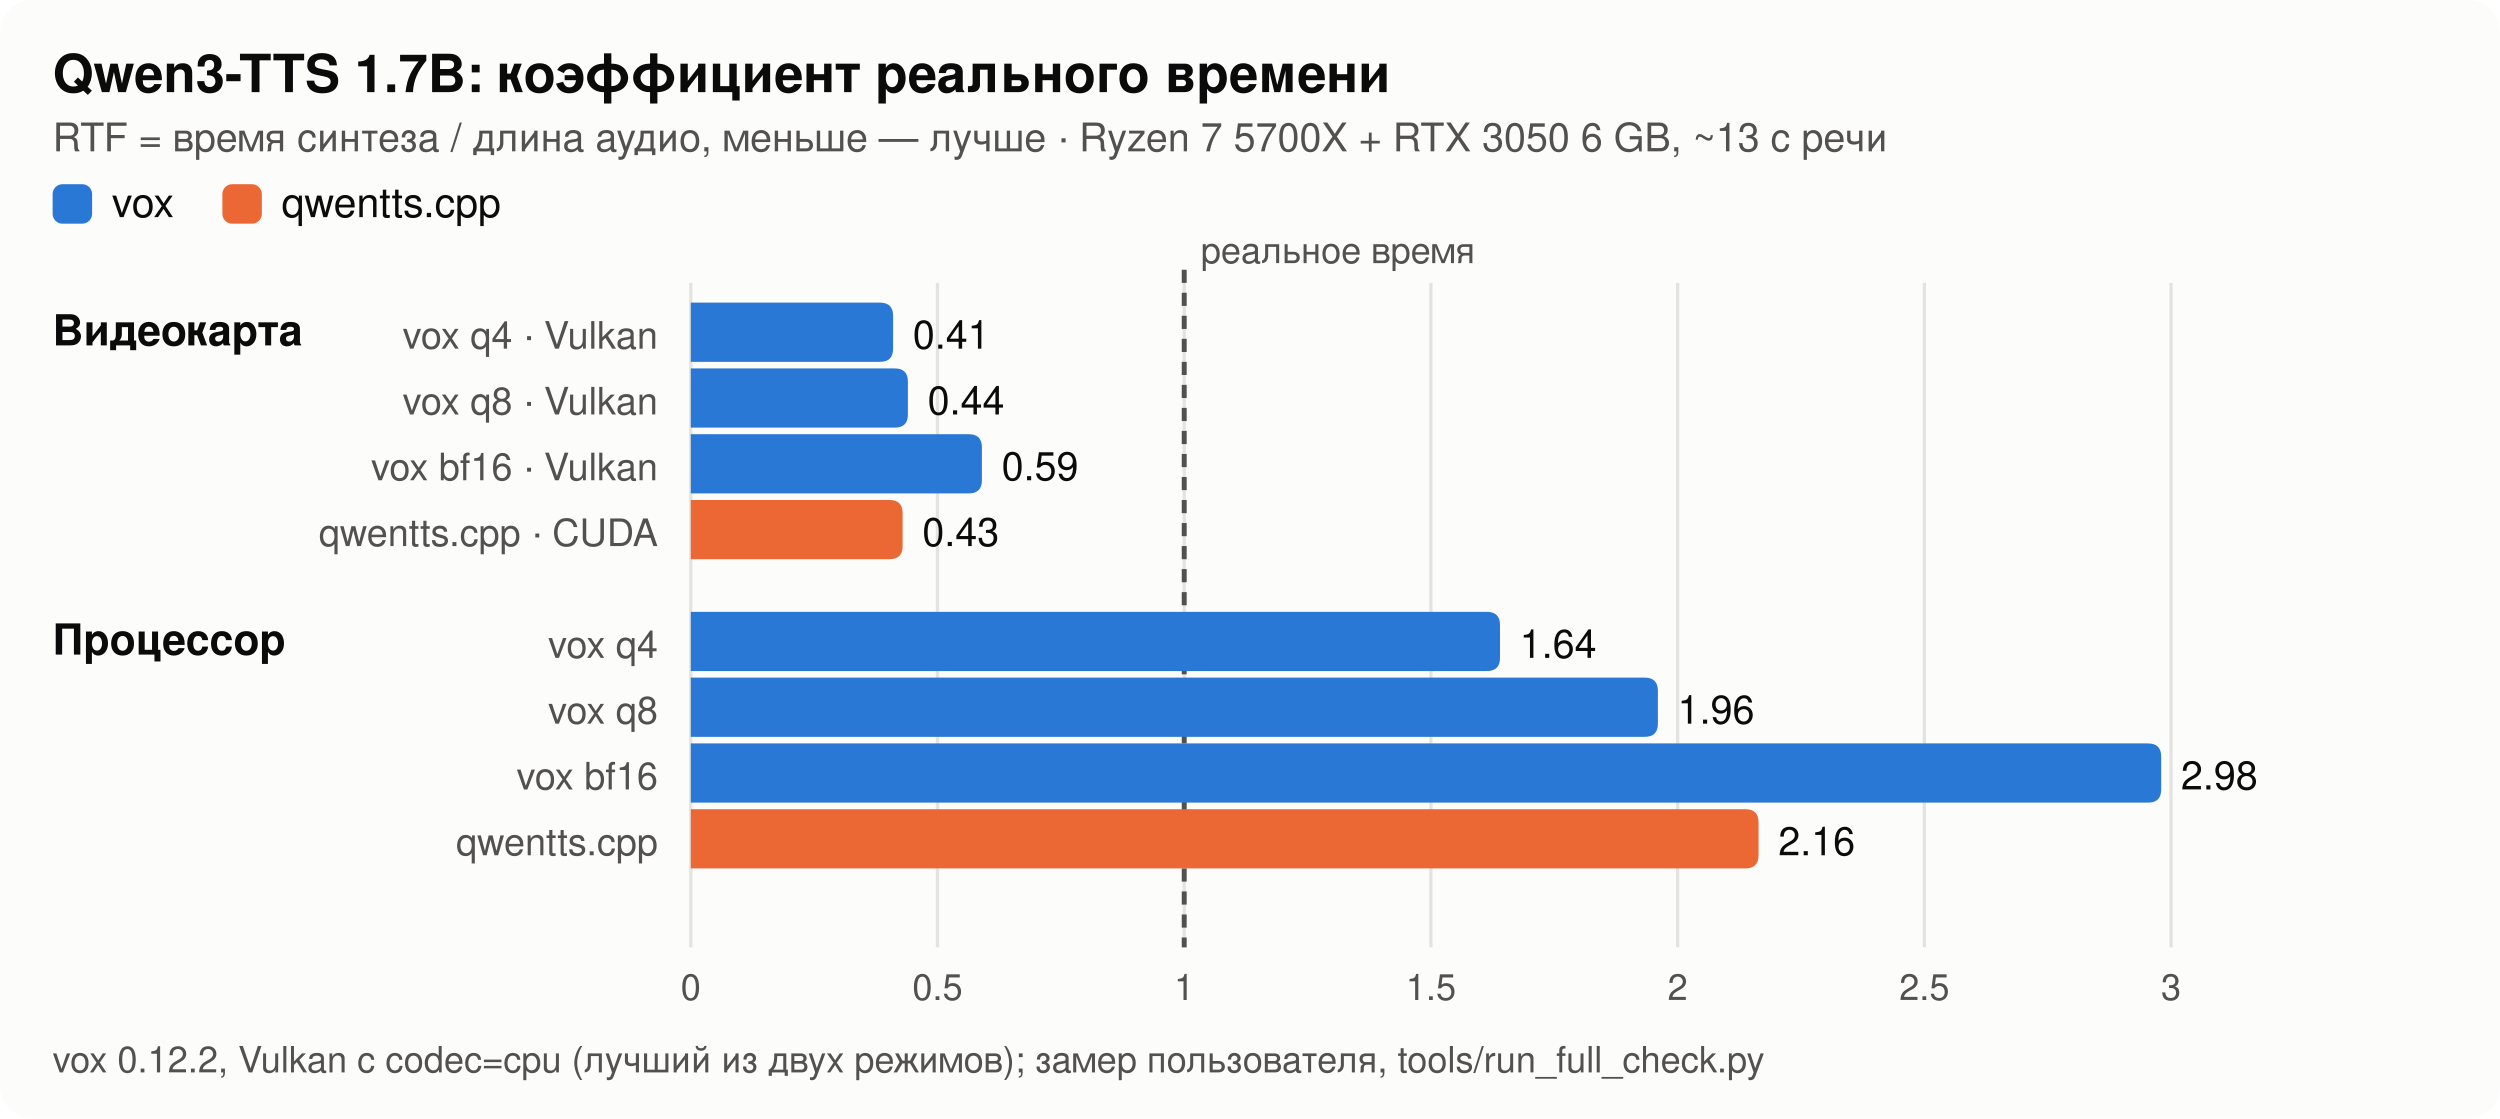
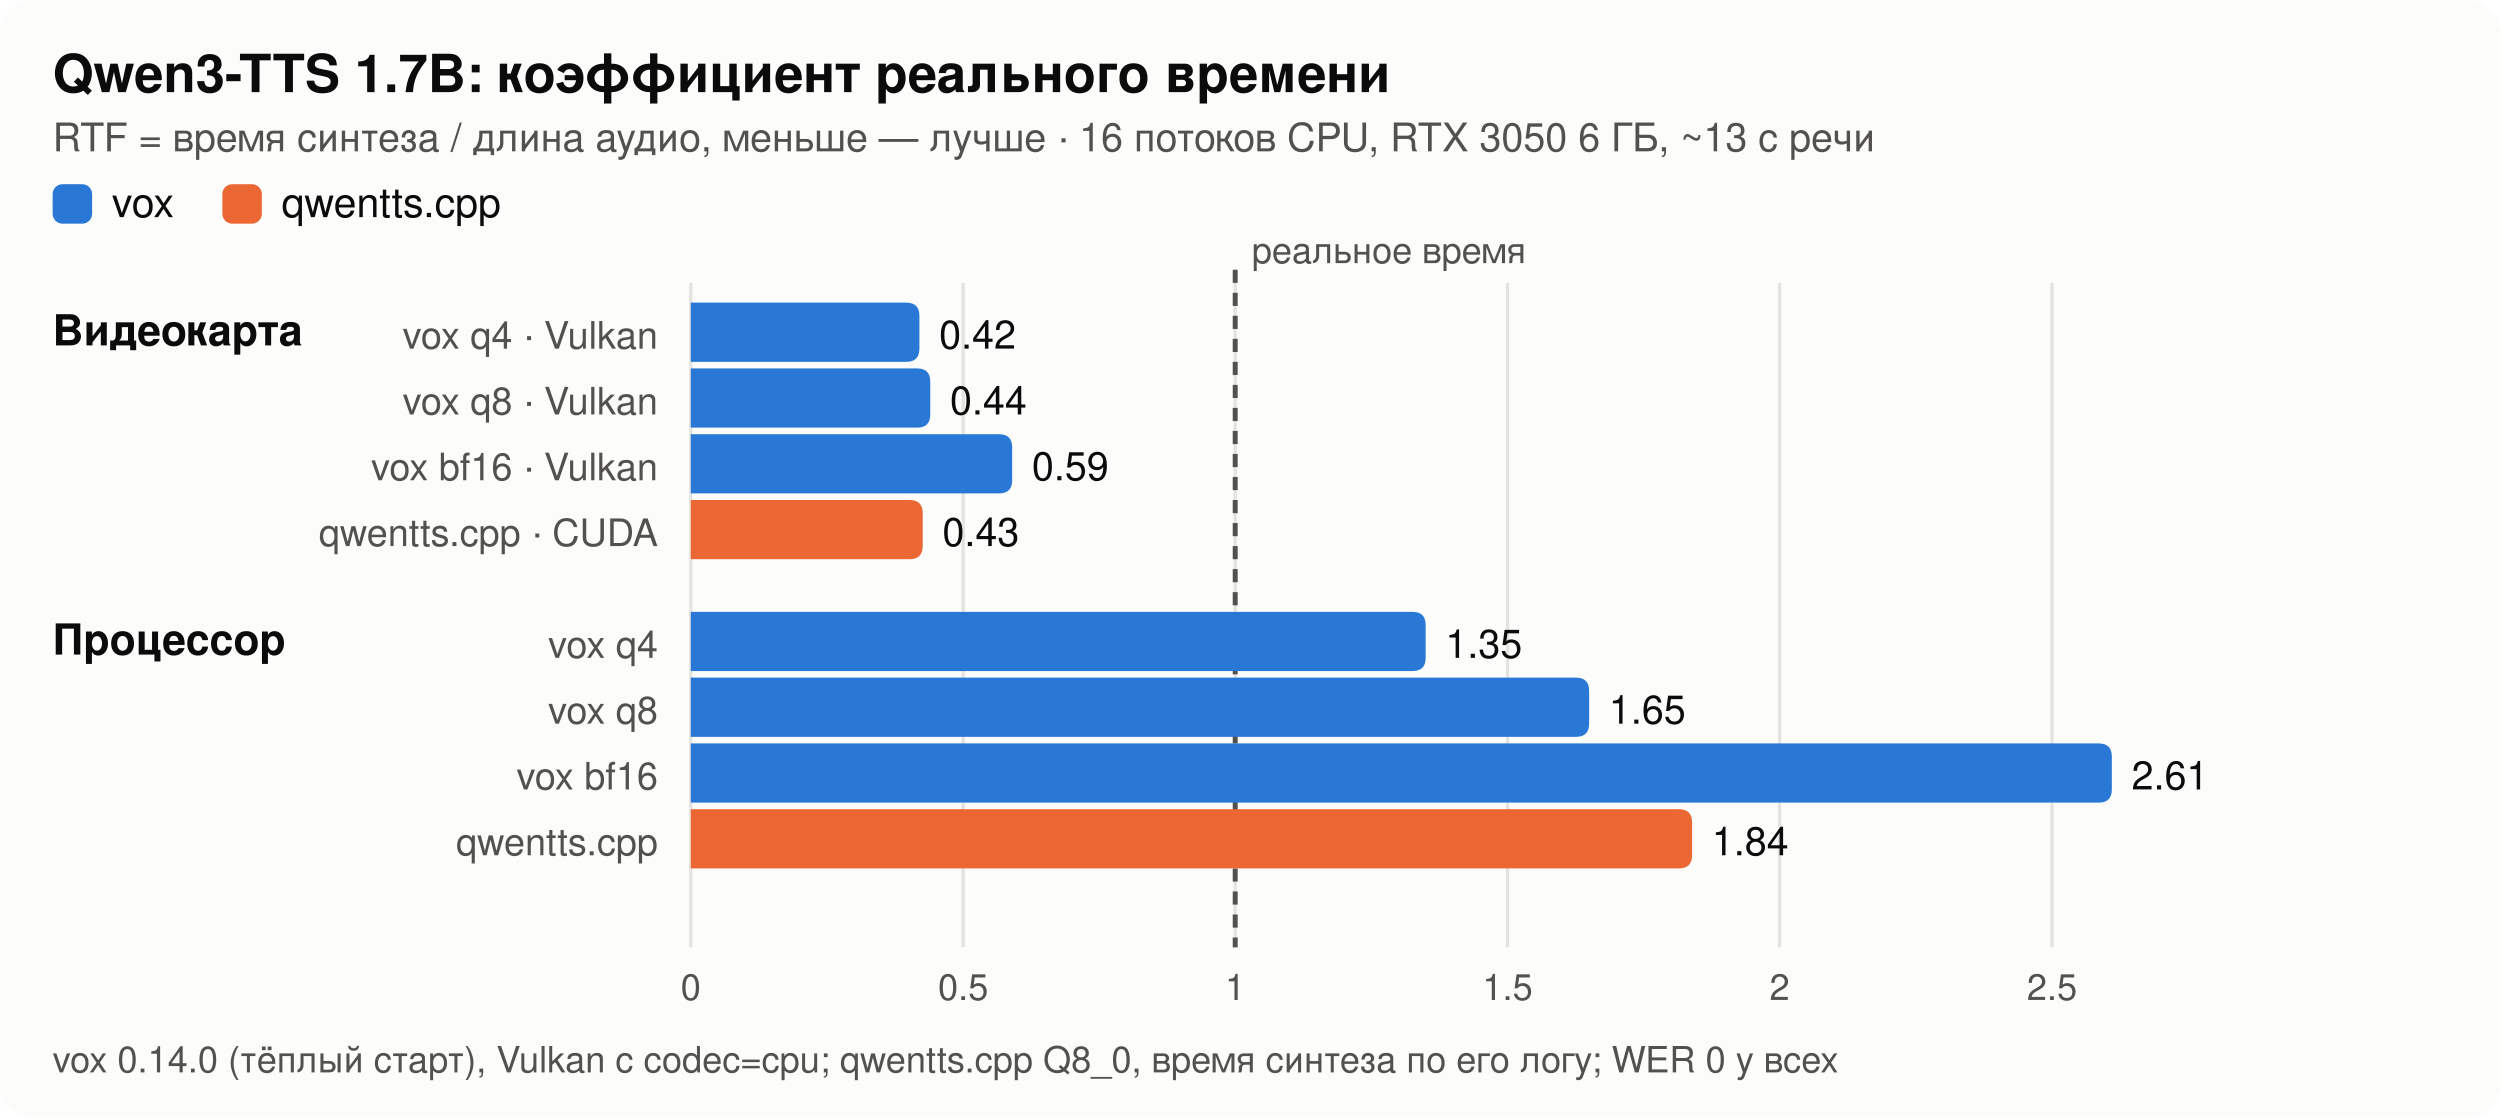
<svg xmlns="http://www.w3.org/2000/svg" width="760" height="340" viewBox="0 0 760 340" font-family="-apple-system,BlinkMacSystemFont,'Segoe UI',Helvetica,Arial,sans-serif" role="img" aria-label="Qwen3-TTS 1.7B: коэффициент реального времени">
  <rect width="760" height="340" rx="10" fill="#fcfcfb" />
  <text x="16" y="28" fill="#0b0b0b" font-size="16" font-weight="700">Qwen3-TTS 1.7B: коэффициент реального времени</text>
-   <text x="16" y="46" fill="#52514e" font-size="12">RTF = время синтеза / длина аудио, меньше — лучше · Ryzen 7 5700X + RTX 3050 6 GB, ~13 с речи</text>
+   <text x="16" y="46" fill="#52514e" font-size="12">RTF = время синтеза / длина аудио, меньше — лучше · 16 потоков CPU, RTX 3050 6 ГБ, ~13 с речи</text>
  <rect x="16" y="56" width="12" height="12" rx="3" fill="#2a78d6" />
  <text x="34" y="66" fill="#0b0b0b" font-size="12.5">vox</text>
  <rect x="67.6" y="56" width="12" height="12" rx="3" fill="#eb6834" />
  <text x="85.6" y="66" fill="#0b0b0b" font-size="12.5">qwentts.cpp</text>
  <line x1="210.0" x2="210.0" y1="86" y2="288" stroke="#e4e3df" stroke-width="1" />
  <text x="210.0" y="304" fill="#52514e" font-size="11" text-anchor="middle">0</text>
-   <line x1="285.0" x2="285.0" y1="86" y2="288" stroke="#e4e3df" stroke-width="1" />
-   <text x="285.0" y="304" fill="#52514e" font-size="11" text-anchor="middle">0.5</text>
-   <line x1="360.0" x2="360.0" y1="86" y2="288" stroke="#e4e3df" stroke-width="1" />
-   <text x="360.0" y="304" fill="#52514e" font-size="11" text-anchor="middle">1</text>
-   <line x1="435.0" x2="435.0" y1="86" y2="288" stroke="#e4e3df" stroke-width="1" />
-   <text x="435.0" y="304" fill="#52514e" font-size="11" text-anchor="middle">1.5</text>
-   <line x1="510.0" x2="510.0" y1="86" y2="288" stroke="#e4e3df" stroke-width="1" />
-   <text x="510.0" y="304" fill="#52514e" font-size="11" text-anchor="middle">2</text>
-   <line x1="585.0" x2="585.0" y1="86" y2="288" stroke="#e4e3df" stroke-width="1" />
-   <text x="585.0" y="304" fill="#52514e" font-size="11" text-anchor="middle">2.5</text>
-   <line x1="660.0" x2="660.0" y1="86" y2="288" stroke="#e4e3df" stroke-width="1" />
-   <text x="660.0" y="304" fill="#52514e" font-size="11" text-anchor="middle">3</text>
-   <line x1="360.0" x2="360.0" y1="82" y2="288" stroke="#52514e" stroke-width="1.5" stroke-dasharray="4 3" />
-   <text x="365.0" y="80" fill="#52514e" font-size="11">реальное время</text>
+   <line x1="292.8" x2="292.8" y1="86" y2="288" stroke="#e4e3df" stroke-width="1" />
+   <text x="292.8" y="304" fill="#52514e" font-size="11" text-anchor="middle">0.5</text>
+   <line x1="375.5" x2="375.5" y1="86" y2="288" stroke="#e4e3df" stroke-width="1" />
+   <text x="375.5" y="304" fill="#52514e" font-size="11" text-anchor="middle">1</text>
+   <line x1="458.3" x2="458.3" y1="86" y2="288" stroke="#e4e3df" stroke-width="1" />
+   <text x="458.3" y="304" fill="#52514e" font-size="11" text-anchor="middle">1.5</text>
+   <line x1="541.0" x2="541.0" y1="86" y2="288" stroke="#e4e3df" stroke-width="1" />
+   <text x="541.0" y="304" fill="#52514e" font-size="11" text-anchor="middle">2</text>
+   <line x1="623.8" x2="623.8" y1="86" y2="288" stroke="#e4e3df" stroke-width="1" />
+   <text x="623.8" y="304" fill="#52514e" font-size="11" text-anchor="middle">2.5</text>
+   <line x1="375.5" x2="375.5" y1="82" y2="288" stroke="#52514e" stroke-width="1.5" stroke-dasharray="4 3" />
+   <text x="380.5" y="80" fill="#52514e" font-size="11">реальное время</text>
  <text x="16" y="199.0" fill="#0b0b0b" font-size="13" font-weight="600">Процессор</text>
  <text x="16" y="105.0" fill="#0b0b0b" font-size="13" font-weight="600">Видеокарта</text>
-   <path d="M210.0,92.0 H267.5 Q271.5,92.0 271.5,96.0 V106.0 Q271.5,110.0 267.5,110.0 H210.0 Z" fill="#2a78d6" />
-   <text x="277.5" y="106.0" fill="#0b0b0b" font-size="12" font-variant-numeric="tabular-nums">0.41</text>
+   <path d="M210.0,92.0 H275.5 Q279.5,92.0 279.5,96.0 V106.0 Q279.5,110.0 275.5,110.0 H210.0 Z" fill="#2a78d6" />
+   <text x="285.5" y="106.0" fill="#0b0b0b" font-size="12" font-variant-numeric="tabular-nums">0.42</text>
  <text x="200" y="106.0" fill="#52514e" font-size="11.5" text-anchor="end">vox q4 · Vulkan</text>
-   <path d="M210.0,112.0 H272.0 Q276.0,112.0 276.0,116.0 V126.0 Q276.0,130.0 272.0,130.0 H210.0 Z" fill="#2a78d6" />
-   <text x="282.0" y="126.0" fill="#0b0b0b" font-size="12" font-variant-numeric="tabular-nums">0.44</text>
+   <path d="M210.0,112.0 H278.8 Q282.8,112.0 282.8,116.0 V126.0 Q282.8,130.0 278.8,130.0 H210.0 Z" fill="#2a78d6" />
+   <text x="288.8" y="126.0" fill="#0b0b0b" font-size="12" font-variant-numeric="tabular-nums">0.44</text>
  <text x="200" y="126.0" fill="#52514e" font-size="11.5" text-anchor="end">vox q8 · Vulkan</text>
-   <path d="M210.0,132.0 H294.5 Q298.5,132.0 298.5,136.0 V146.0 Q298.5,150.0 294.5,150.0 H210.0 Z" fill="#2a78d6" />
-   <text x="304.5" y="146.0" fill="#0b0b0b" font-size="12" font-variant-numeric="tabular-nums">0.59</text>
+   <path d="M210.0,132.0 H303.7 Q307.7,132.0 307.7,136.0 V146.0 Q307.7,150.0 303.7,150.0 H210.0 Z" fill="#2a78d6" />
+   <text x="313.7" y="146.0" fill="#0b0b0b" font-size="12" font-variant-numeric="tabular-nums">0.59</text>
  <text x="200" y="146.0" fill="#52514e" font-size="11.5" text-anchor="end">vox bf16 · Vulkan</text>
-   <path d="M210.0,152.0 H270.4 Q274.4,152.0 274.4,156.0 V166.0 Q274.4,170.0 270.4,170.0 H210.0 Z" fill="#eb6834" />
-   <text x="280.4" y="166.0" fill="#0b0b0b" font-size="12" font-variant-numeric="tabular-nums">0.43</text>
+   <path d="M210.0,152.0 H276.5 Q280.5,152.0 280.5,156.0 V166.0 Q280.5,170.0 276.5,170.0 H210.0 Z" fill="#eb6834" />
+   <text x="286.5" y="166.0" fill="#0b0b0b" font-size="12" font-variant-numeric="tabular-nums">0.43</text>
  <text x="200" y="166.0" fill="#52514e" font-size="11.5" text-anchor="end">qwentts.cpp · CUDA</text>
-   <path d="M210.0,186.0 H452.0 Q456.0,186.0 456.0,190.0 V200.0 Q456.0,204.0 452.0,204.0 H210.0 Z" fill="#2a78d6" />
-   <text x="462.0" y="200.0" fill="#0b0b0b" font-size="12" font-variant-numeric="tabular-nums">1.64</text>
+   <path d="M210.0,186.0 H429.4 Q433.4,186.0 433.4,190.0 V200.0 Q433.4,204.0 429.4,204.0 H210.0 Z" fill="#2a78d6" />
+   <text x="439.4" y="200.0" fill="#0b0b0b" font-size="12" font-variant-numeric="tabular-nums">1.35</text>
  <text x="200" y="200.0" fill="#52514e" font-size="11.5" text-anchor="end">vox q4</text>
-   <path d="M210.0,206.0 H500.0 Q504.0,206.0 504.0,210.0 V220.0 Q504.0,224.0 500.0,224.0 H210.0 Z" fill="#2a78d6" />
-   <text x="510.0" y="220.0" fill="#0b0b0b" font-size="12" font-variant-numeric="tabular-nums">1.96</text>
+   <path d="M210.0,206.0 H479.1 Q483.1,206.0 483.1,210.0 V220.0 Q483.1,224.0 479.1,224.0 H210.0 Z" fill="#2a78d6" />
+   <text x="489.1" y="220.0" fill="#0b0b0b" font-size="12" font-variant-numeric="tabular-nums">1.65</text>
  <text x="200" y="220.0" fill="#52514e" font-size="11.5" text-anchor="end">vox q8</text>
-   <path d="M210.0,226.0 H653.0 Q657.0,226.0 657.0,230.0 V240.0 Q657.0,244.0 653.0,244.0 H210.0 Z" fill="#2a78d6" />
-   <text x="663.0" y="240.0" fill="#0b0b0b" font-size="12" font-variant-numeric="tabular-nums">2.98</text>
+   <path d="M210.0,226.0 H638.0 Q642.0,226.0 642.0,230.0 V240.0 Q642.0,244.0 638.0,244.0 H210.0 Z" fill="#2a78d6" />
+   <text x="648.0" y="240.0" fill="#0b0b0b" font-size="12" font-variant-numeric="tabular-nums">2.61</text>
  <text x="200" y="240.0" fill="#52514e" font-size="11.5" text-anchor="end">vox bf16</text>
-   <path d="M210.0,246.0 H530.6 Q534.6,246.0 534.6,250.0 V260.0 Q534.6,264.0 530.6,264.0 H210.0 Z" fill="#eb6834" />
-   <text x="540.6" y="260.0" fill="#0b0b0b" font-size="12" font-variant-numeric="tabular-nums">2.16</text>
+   <path d="M210.0,246.0 H510.4 Q514.4,246.0 514.4,250.0 V260.0 Q514.4,264.0 510.4,264.0 H210.0 Z" fill="#eb6834" />
+   <text x="520.4" y="260.0" fill="#0b0b0b" font-size="12" font-variant-numeric="tabular-nums">1.84</text>
  <text x="200" y="260.0" fill="#52514e" font-size="11.5" text-anchor="end">qwentts.cpp</text>
-   <text x="16" y="326" fill="#52514e" font-size="11">vox 0.12.2, Vulkan с codec=cpu (лучший из двух режимов); замер пользователя, tools/run_full_check.py</text>
+   <text x="16" y="326" fill="#52514e" font-size="11">vox 0.14.0 (тёплый старт), Vulkan с codec=cpu; qwentts.cpp Q8_0, время синтеза по его логу; WER 0 у всех</text>
</svg>
